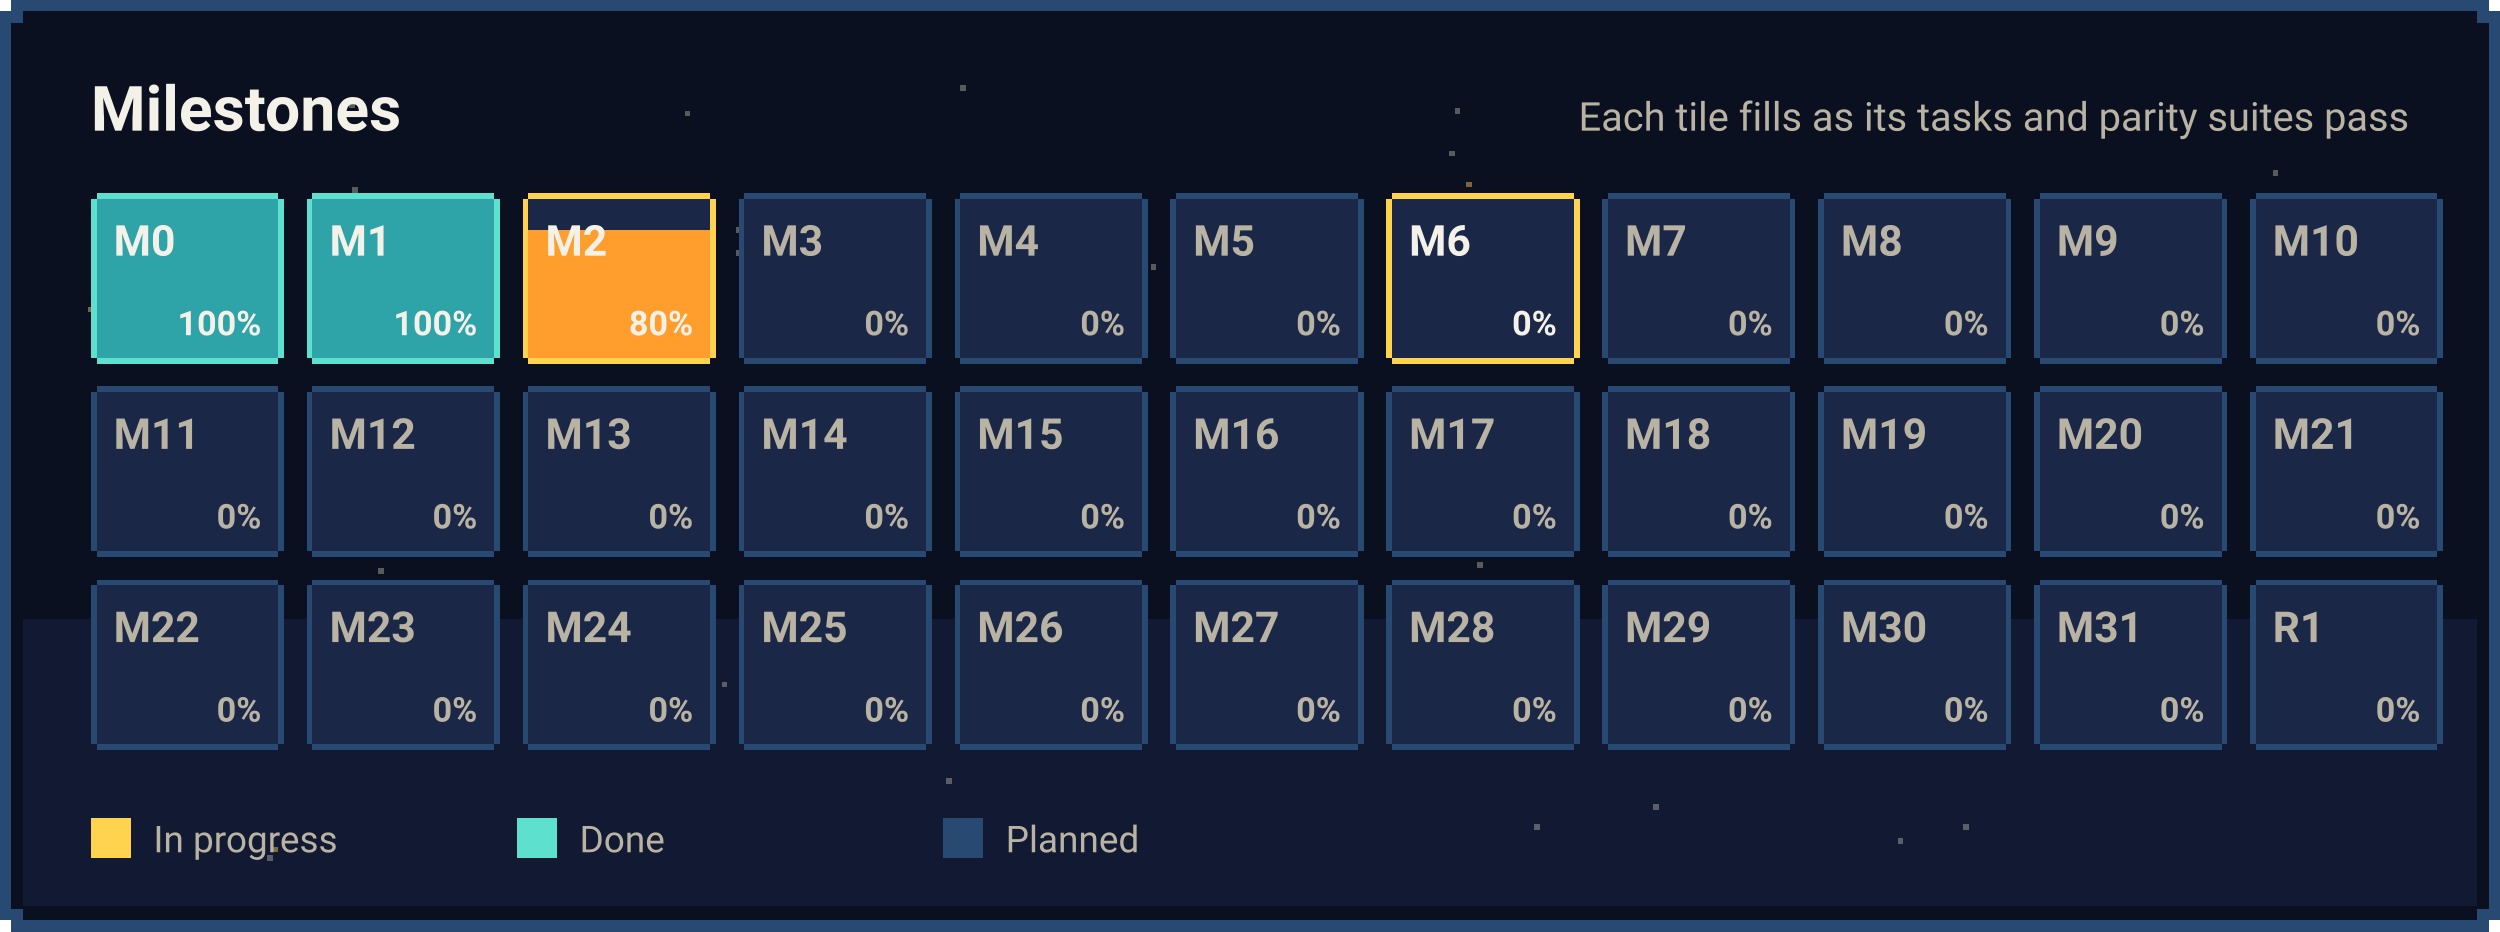
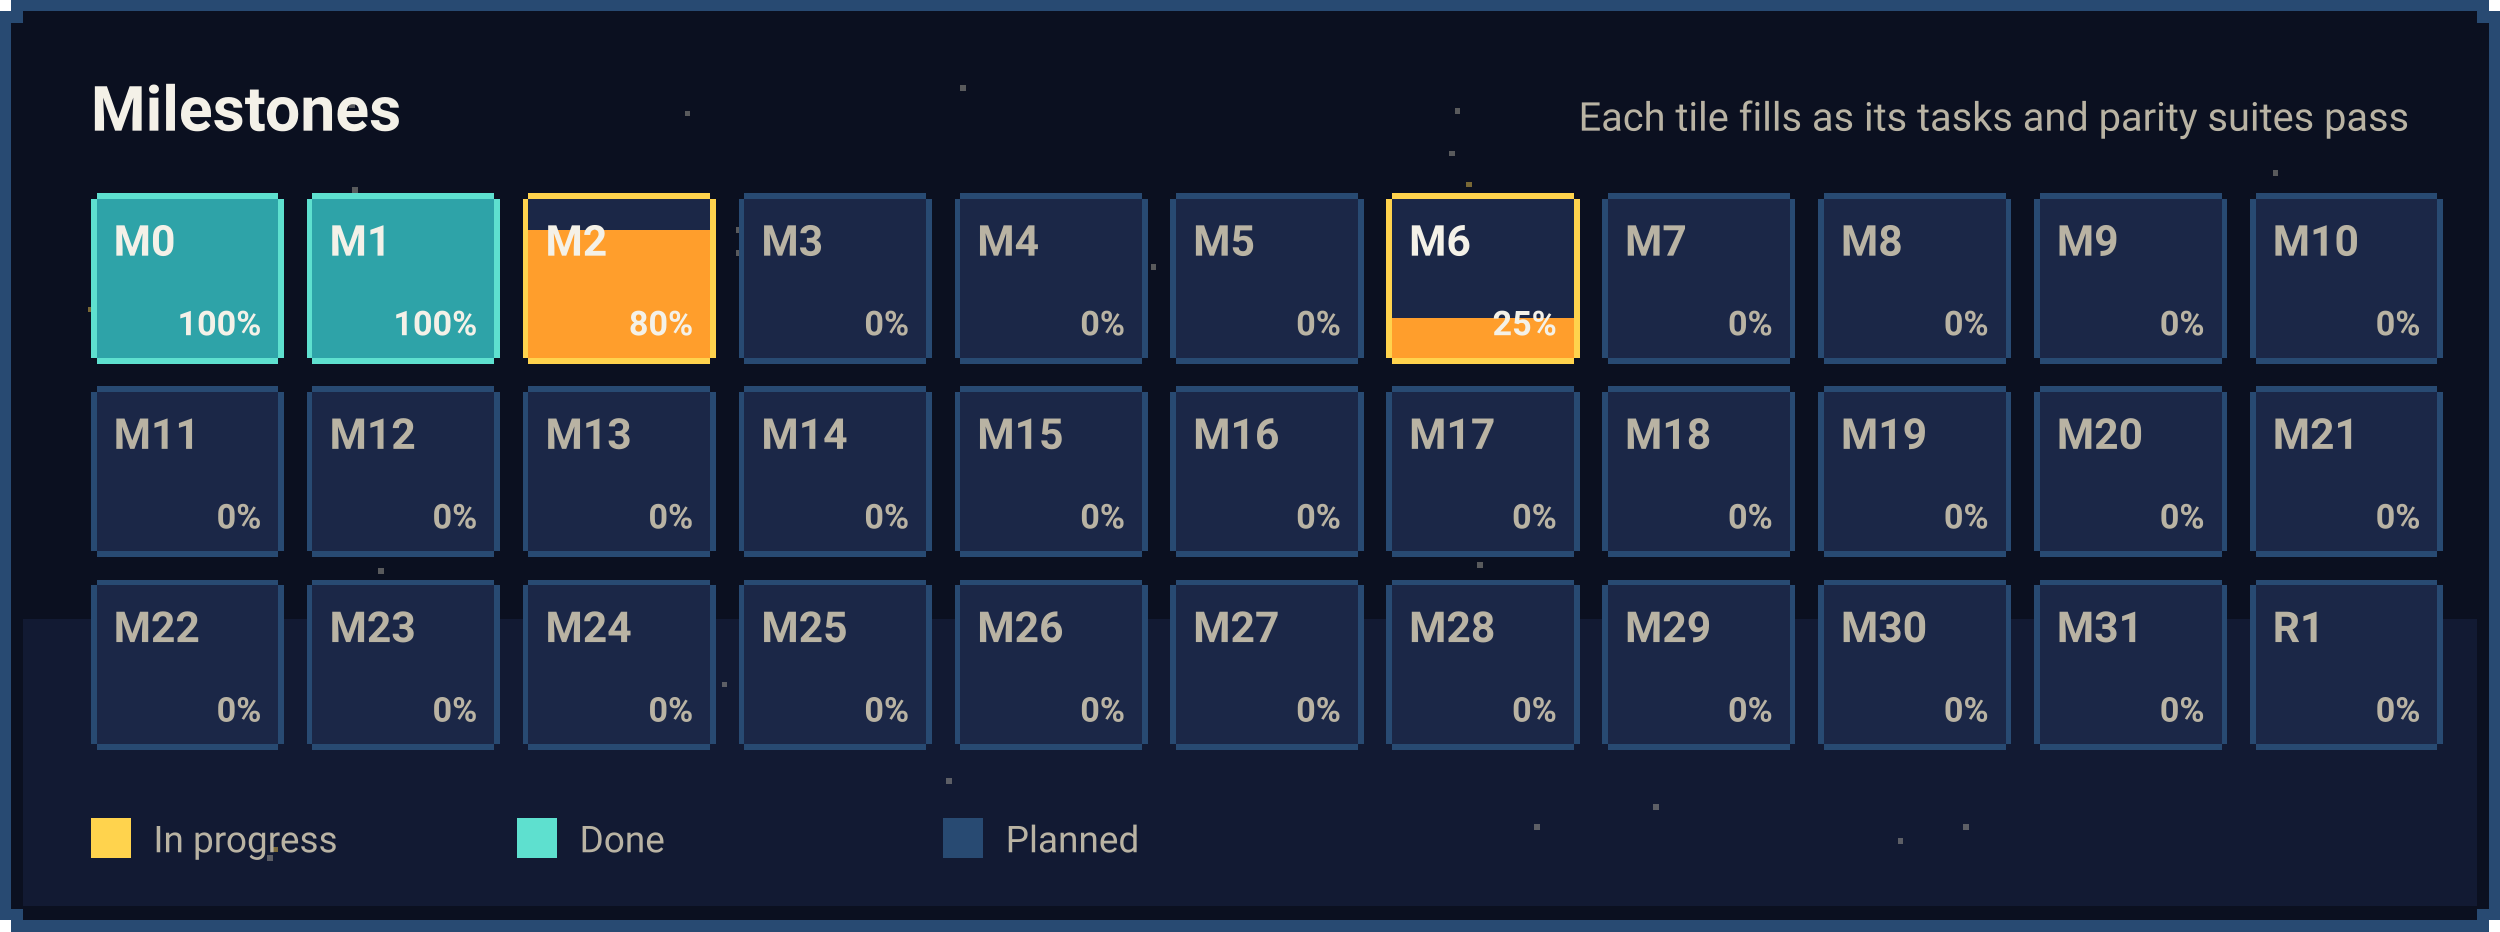
<svg xmlns="http://www.w3.org/2000/svg" width="880" height="328" viewBox="0 0 880 328" shape-rendering="crispEdges">
  <rect x="4" y="0" width="872" height="328" fill="#284A72" />
  <rect x="0" y="4" width="880" height="320" fill="#284A72" />
  <rect x="8" y="4" width="864" height="320" fill="#0B1020" />
  <rect x="4" y="8" width="872" height="312" fill="#0B1020" />
  <rect x="8" y="218" width="864" height="101" fill="#121A33" />
  <rect x="76" y="99" width="2" height="2" fill="#B9B3A3" opacity="0.45" />
  <rect x="607" y="159" width="2" height="2" fill="#FFD34D" opacity="0.45" />
  <rect x="478" y="148" width="2" height="2" fill="#B9B3A3" opacity="0.45" />
  <rect x="609" y="250" width="2" height="2" fill="#B9B3A3" opacity="0.45" />
  <rect x="93" y="138" width="2" height="2" fill="#B9B3A3" opacity="0.45" />
  <rect x="762" y="179" width="2" height="2" fill="#B9B3A3" opacity="0.45" />
  <rect x="133" y="200" width="2" height="2" fill="#B9B3A3" opacity="0.45" />
  <rect x="535" y="238" width="2" height="2" fill="#FFD34D" opacity="0.45" />
  <rect x="691" y="290" width="2" height="2" fill="#B9B3A3" opacity="0.45" />
  <rect x="259" y="80" width="2" height="2" fill="#B9B3A3" opacity="0.45" />
  <rect x="250" y="156" width="2" height="2" fill="#B9B3A3" opacity="0.45" />
  <rect x="90" y="252" width="2" height="2" fill="#B9B3A3" opacity="0.45" />
  <rect x="582" y="283" width="2" height="2" fill="#B9B3A3" opacity="0.45" />
  <rect x="512" y="38" width="2" height="2" fill="#B9B3A3" opacity="0.45" />
  <rect x="540" y="290" width="2" height="2" fill="#B9B3A3" opacity="0.45" />
  <rect x="434" y="179" width="2" height="2" fill="#B9B3A3" opacity="0.45" />
  <rect x="510" y="53" width="2" height="2" fill="#B9B3A3" opacity="0.45" />
  <rect x="242" y="166" width="2" height="2" fill="#B9B3A3" opacity="0.45" />
  <rect x="154" y="120" width="2" height="2" fill="#B9B3A3" opacity="0.45" />
  <rect x="599" y="211" width="2" height="2" fill="#B9B3A3" opacity="0.45" />
  <rect x="516" y="64" width="2" height="2" fill="#FFD34D" opacity="0.45" />
  <rect x="338" y="30" width="2" height="2" fill="#B9B3A3" opacity="0.45" />
  <rect x="254" y="240" width="2" height="2" fill="#B9B3A3" opacity="0.45" />
  <rect x="800" y="60" width="2" height="2" fill="#B9B3A3" opacity="0.45" />
  <rect x="238" y="172" width="2" height="2" fill="#B9B3A3" opacity="0.45" />
  <rect x="318" y="191" width="2" height="2" fill="#FFD34D" opacity="0.45" />
  <rect x="231" y="152" width="2" height="2" fill="#B9B3A3" opacity="0.45" />
  <rect x="687" y="77" width="2" height="2" fill="#B9B3A3" opacity="0.45" />
  <rect x="429" y="217" width="2" height="2" fill="#FFD34D" opacity="0.45" />
  <rect x="96" y="298" width="2" height="2" fill="#FFD34D" opacity="0.45" />
  <rect x="124" y="66" width="2" height="2" fill="#B9B3A3" opacity="0.45" />
  <rect x="259" y="88" width="2" height="2" fill="#B9B3A3" opacity="0.45" />
  <rect x="241" y="39" width="2" height="2" fill="#B9B3A3" opacity="0.45" />
  <rect x="94" y="301" width="2" height="2" fill="#B9B3A3" opacity="0.45" />
  <rect x="31" y="108" width="2" height="2" fill="#FFD34D" opacity="0.45" />
  <rect x="532" y="204" width="2" height="2" fill="#B9B3A3" opacity="0.45" />
  <rect x="34" y="102" width="2" height="2" fill="#B9B3A3" opacity="0.45" />
  <rect x="794" y="169" width="2" height="2" fill="#FFD34D" opacity="0.45" />
  <rect x="687" y="168" width="2" height="2" fill="#B9B3A3" opacity="0.45" />
  <rect x="586" y="89" width="2" height="2" fill="#FFD34D" opacity="0.45" />
  <rect x="520" y="198" width="2" height="2" fill="#B9B3A3" opacity="0.45" />
  <rect x="218" y="222" width="2" height="2" fill="#B9B3A3" opacity="0.45" />
  <rect x="123" y="36" width="2" height="2" fill="#B9B3A3" opacity="0.45" />
  <rect x="117" y="254" width="2" height="2" fill="#FFD34D" opacity="0.45" />
  <rect x="668" y="295" width="2" height="2" fill="#B9B3A3" opacity="0.45" />
  <rect x="383" y="221" width="2" height="2" fill="#B9B3A3" opacity="0.45" />
  <rect x="333" y="274" width="2" height="2" fill="#B9B3A3" opacity="0.45" />
  <rect x="405" y="93" width="2" height="2" fill="#B9B3A3" opacity="0.45" />
  <text x="32" y="46" font-family="'Pixelify Sans', ui-sans-serif, system-ui, -apple-system, 'Segoe UI', Roboto, sans-serif" font-size="22" font-weight="700" fill="#F4F1E8" text-anchor="start">Milestones</text>
  <text x="848" y="46" font-family="'Pixelify Sans', ui-sans-serif, system-ui, -apple-system, 'Segoe UI', Roboto, sans-serif" font-size="14" font-weight="400" fill="#B9B3A3" text-anchor="end">Each tile fills as its tasks and parity suites pass</text>
  <rect x="34" y="68" width="64" height="60" fill="#5EE0CF" />
  <rect x="32" y="70" width="68" height="56" fill="#5EE0CF" />
  <rect x="34" y="70" width="64" height="56" fill="#2EA3A8" />
  <text x="40" y="90" font-family="'Pixelify Sans', ui-sans-serif, system-ui, -apple-system, 'Segoe UI', Roboto, sans-serif" font-size="15" font-weight="700" fill="#F4F1E8" text-anchor="start">M0</text>
  <text x="92" y="118" font-family="'Pixelify Sans', ui-sans-serif, system-ui, -apple-system, 'Segoe UI', Roboto, sans-serif" font-size="12" font-weight="600" fill="#F4F1E8" text-anchor="end">100%</text>
  <rect x="110" y="68" width="64" height="60" fill="#5EE0CF" />
  <rect x="108" y="70" width="68" height="56" fill="#5EE0CF" />
  <rect x="110" y="70" width="64" height="56" fill="#2EA3A8" />
  <text x="116" y="90" font-family="'Pixelify Sans', ui-sans-serif, system-ui, -apple-system, 'Segoe UI', Roboto, sans-serif" font-size="15" font-weight="700" fill="#F4F1E8" text-anchor="start">M1</text>
  <text x="168" y="118" font-family="'Pixelify Sans', ui-sans-serif, system-ui, -apple-system, 'Segoe UI', Roboto, sans-serif" font-size="12" font-weight="600" fill="#F4F1E8" text-anchor="end">100%</text>
  <rect x="186" y="68" width="64" height="60" fill="#FFD34D" />
  <rect x="184" y="70" width="68" height="56" fill="#FFD34D" />
  <rect x="186" y="70" width="64" height="56" fill="#1B2747" />
  <rect x="186" y="81" width="64" height="45" fill="#FF9E2C" />
  <text x="192" y="90" font-family="'Pixelify Sans', ui-sans-serif, system-ui, -apple-system, 'Segoe UI', Roboto, sans-serif" font-size="15" font-weight="700" fill="#F4F1E8" text-anchor="start">M2</text>
  <text x="244" y="118" font-family="'Pixelify Sans', ui-sans-serif, system-ui, -apple-system, 'Segoe UI', Roboto, sans-serif" font-size="12" font-weight="600" fill="#F4F1E8" text-anchor="end">80%</text>
  <rect x="262" y="68" width="64" height="60" fill="#284A72" />
  <rect x="260" y="70" width="68" height="56" fill="#284A72" />
  <rect x="262" y="70" width="64" height="56" fill="#1B2747" />
  <text x="268" y="90" font-family="'Pixelify Sans', ui-sans-serif, system-ui, -apple-system, 'Segoe UI', Roboto, sans-serif" font-size="15" font-weight="700" fill="#B9B3A3" text-anchor="start">M3</text>
  <text x="320" y="118" font-family="'Pixelify Sans', ui-sans-serif, system-ui, -apple-system, 'Segoe UI', Roboto, sans-serif" font-size="12" font-weight="600" fill="#B9B3A3" text-anchor="end">0%</text>
  <rect x="338" y="68" width="64" height="60" fill="#284A72" />
  <rect x="336" y="70" width="68" height="56" fill="#284A72" />
  <rect x="338" y="70" width="64" height="56" fill="#1B2747" />
  <text x="344" y="90" font-family="'Pixelify Sans', ui-sans-serif, system-ui, -apple-system, 'Segoe UI', Roboto, sans-serif" font-size="15" font-weight="700" fill="#B9B3A3" text-anchor="start">M4</text>
  <text x="396" y="118" font-family="'Pixelify Sans', ui-sans-serif, system-ui, -apple-system, 'Segoe UI', Roboto, sans-serif" font-size="12" font-weight="600" fill="#B9B3A3" text-anchor="end">0%</text>
  <rect x="414" y="68" width="64" height="60" fill="#284A72" />
  <rect x="412" y="70" width="68" height="56" fill="#284A72" />
  <rect x="414" y="70" width="64" height="56" fill="#1B2747" />
  <text x="420" y="90" font-family="'Pixelify Sans', ui-sans-serif, system-ui, -apple-system, 'Segoe UI', Roboto, sans-serif" font-size="15" font-weight="700" fill="#B9B3A3" text-anchor="start">M5</text>
  <text x="472" y="118" font-family="'Pixelify Sans', ui-sans-serif, system-ui, -apple-system, 'Segoe UI', Roboto, sans-serif" font-size="12" font-weight="600" fill="#B9B3A3" text-anchor="end">0%</text>
  <rect x="490" y="68" width="64" height="60" fill="#FFD34D" />
  <rect x="488" y="70" width="68" height="56" fill="#FFD34D" />
  <rect x="490" y="70" width="64" height="56" fill="#1B2747" />
+   <rect x="490" y="112" width="64" height="14" fill="#FF9E2C" />
  <text x="496" y="90" font-family="'Pixelify Sans', ui-sans-serif, system-ui, -apple-system, 'Segoe UI', Roboto, sans-serif" font-size="15" font-weight="700" fill="#F4F1E8" text-anchor="start">M6</text>
-   <text x="548" y="118" font-family="'Pixelify Sans', ui-sans-serif, system-ui, -apple-system, 'Segoe UI', Roboto, sans-serif" font-size="12" font-weight="600" fill="#F4F1E8" text-anchor="end">0%</text>
+   <text x="548" y="118" font-family="'Pixelify Sans', ui-sans-serif, system-ui, -apple-system, 'Segoe UI', Roboto, sans-serif" font-size="12" font-weight="600" fill="#F4F1E8" text-anchor="end">25%</text>
  <rect x="566" y="68" width="64" height="60" fill="#284A72" />
  <rect x="564" y="70" width="68" height="56" fill="#284A72" />
  <rect x="566" y="70" width="64" height="56" fill="#1B2747" />
  <text x="572" y="90" font-family="'Pixelify Sans', ui-sans-serif, system-ui, -apple-system, 'Segoe UI', Roboto, sans-serif" font-size="15" font-weight="700" fill="#B9B3A3" text-anchor="start">M7</text>
  <text x="624" y="118" font-family="'Pixelify Sans', ui-sans-serif, system-ui, -apple-system, 'Segoe UI', Roboto, sans-serif" font-size="12" font-weight="600" fill="#B9B3A3" text-anchor="end">0%</text>
  <rect x="642" y="68" width="64" height="60" fill="#284A72" />
  <rect x="640" y="70" width="68" height="56" fill="#284A72" />
  <rect x="642" y="70" width="64" height="56" fill="#1B2747" />
  <text x="648" y="90" font-family="'Pixelify Sans', ui-sans-serif, system-ui, -apple-system, 'Segoe UI', Roboto, sans-serif" font-size="15" font-weight="700" fill="#B9B3A3" text-anchor="start">M8</text>
  <text x="700" y="118" font-family="'Pixelify Sans', ui-sans-serif, system-ui, -apple-system, 'Segoe UI', Roboto, sans-serif" font-size="12" font-weight="600" fill="#B9B3A3" text-anchor="end">0%</text>
  <rect x="718" y="68" width="64" height="60" fill="#284A72" />
  <rect x="716" y="70" width="68" height="56" fill="#284A72" />
  <rect x="718" y="70" width="64" height="56" fill="#1B2747" />
  <text x="724" y="90" font-family="'Pixelify Sans', ui-sans-serif, system-ui, -apple-system, 'Segoe UI', Roboto, sans-serif" font-size="15" font-weight="700" fill="#B9B3A3" text-anchor="start">M9</text>
  <text x="776" y="118" font-family="'Pixelify Sans', ui-sans-serif, system-ui, -apple-system, 'Segoe UI', Roboto, sans-serif" font-size="12" font-weight="600" fill="#B9B3A3" text-anchor="end">0%</text>
  <rect x="794" y="68" width="64" height="60" fill="#284A72" />
  <rect x="792" y="70" width="68" height="56" fill="#284A72" />
  <rect x="794" y="70" width="64" height="56" fill="#1B2747" />
  <text x="800" y="90" font-family="'Pixelify Sans', ui-sans-serif, system-ui, -apple-system, 'Segoe UI', Roboto, sans-serif" font-size="15" font-weight="700" fill="#B9B3A3" text-anchor="start">M10</text>
  <text x="852" y="118" font-family="'Pixelify Sans', ui-sans-serif, system-ui, -apple-system, 'Segoe UI', Roboto, sans-serif" font-size="12" font-weight="600" fill="#B9B3A3" text-anchor="end">0%</text>
  <rect x="34" y="136" width="64" height="60" fill="#284A72" />
  <rect x="32" y="138" width="68" height="56" fill="#284A72" />
  <rect x="34" y="138" width="64" height="56" fill="#1B2747" />
  <text x="40" y="158" font-family="'Pixelify Sans', ui-sans-serif, system-ui, -apple-system, 'Segoe UI', Roboto, sans-serif" font-size="15" font-weight="700" fill="#B9B3A3" text-anchor="start">M11</text>
  <text x="92" y="186" font-family="'Pixelify Sans', ui-sans-serif, system-ui, -apple-system, 'Segoe UI', Roboto, sans-serif" font-size="12" font-weight="600" fill="#B9B3A3" text-anchor="end">0%</text>
  <rect x="110" y="136" width="64" height="60" fill="#284A72" />
  <rect x="108" y="138" width="68" height="56" fill="#284A72" />
  <rect x="110" y="138" width="64" height="56" fill="#1B2747" />
  <text x="116" y="158" font-family="'Pixelify Sans', ui-sans-serif, system-ui, -apple-system, 'Segoe UI', Roboto, sans-serif" font-size="15" font-weight="700" fill="#B9B3A3" text-anchor="start">M12</text>
  <text x="168" y="186" font-family="'Pixelify Sans', ui-sans-serif, system-ui, -apple-system, 'Segoe UI', Roboto, sans-serif" font-size="12" font-weight="600" fill="#B9B3A3" text-anchor="end">0%</text>
  <rect x="186" y="136" width="64" height="60" fill="#284A72" />
  <rect x="184" y="138" width="68" height="56" fill="#284A72" />
  <rect x="186" y="138" width="64" height="56" fill="#1B2747" />
  <text x="192" y="158" font-family="'Pixelify Sans', ui-sans-serif, system-ui, -apple-system, 'Segoe UI', Roboto, sans-serif" font-size="15" font-weight="700" fill="#B9B3A3" text-anchor="start">M13</text>
  <text x="244" y="186" font-family="'Pixelify Sans', ui-sans-serif, system-ui, -apple-system, 'Segoe UI', Roboto, sans-serif" font-size="12" font-weight="600" fill="#B9B3A3" text-anchor="end">0%</text>
  <rect x="262" y="136" width="64" height="60" fill="#284A72" />
  <rect x="260" y="138" width="68" height="56" fill="#284A72" />
  <rect x="262" y="138" width="64" height="56" fill="#1B2747" />
  <text x="268" y="158" font-family="'Pixelify Sans', ui-sans-serif, system-ui, -apple-system, 'Segoe UI', Roboto, sans-serif" font-size="15" font-weight="700" fill="#B9B3A3" text-anchor="start">M14</text>
  <text x="320" y="186" font-family="'Pixelify Sans', ui-sans-serif, system-ui, -apple-system, 'Segoe UI', Roboto, sans-serif" font-size="12" font-weight="600" fill="#B9B3A3" text-anchor="end">0%</text>
  <rect x="338" y="136" width="64" height="60" fill="#284A72" />
  <rect x="336" y="138" width="68" height="56" fill="#284A72" />
  <rect x="338" y="138" width="64" height="56" fill="#1B2747" />
  <text x="344" y="158" font-family="'Pixelify Sans', ui-sans-serif, system-ui, -apple-system, 'Segoe UI', Roboto, sans-serif" font-size="15" font-weight="700" fill="#B9B3A3" text-anchor="start">M15</text>
  <text x="396" y="186" font-family="'Pixelify Sans', ui-sans-serif, system-ui, -apple-system, 'Segoe UI', Roboto, sans-serif" font-size="12" font-weight="600" fill="#B9B3A3" text-anchor="end">0%</text>
  <rect x="414" y="136" width="64" height="60" fill="#284A72" />
  <rect x="412" y="138" width="68" height="56" fill="#284A72" />
  <rect x="414" y="138" width="64" height="56" fill="#1B2747" />
  <text x="420" y="158" font-family="'Pixelify Sans', ui-sans-serif, system-ui, -apple-system, 'Segoe UI', Roboto, sans-serif" font-size="15" font-weight="700" fill="#B9B3A3" text-anchor="start">M16</text>
  <text x="472" y="186" font-family="'Pixelify Sans', ui-sans-serif, system-ui, -apple-system, 'Segoe UI', Roboto, sans-serif" font-size="12" font-weight="600" fill="#B9B3A3" text-anchor="end">0%</text>
  <rect x="490" y="136" width="64" height="60" fill="#284A72" />
  <rect x="488" y="138" width="68" height="56" fill="#284A72" />
  <rect x="490" y="138" width="64" height="56" fill="#1B2747" />
  <text x="496" y="158" font-family="'Pixelify Sans', ui-sans-serif, system-ui, -apple-system, 'Segoe UI', Roboto, sans-serif" font-size="15" font-weight="700" fill="#B9B3A3" text-anchor="start">M17</text>
  <text x="548" y="186" font-family="'Pixelify Sans', ui-sans-serif, system-ui, -apple-system, 'Segoe UI', Roboto, sans-serif" font-size="12" font-weight="600" fill="#B9B3A3" text-anchor="end">0%</text>
  <rect x="566" y="136" width="64" height="60" fill="#284A72" />
  <rect x="564" y="138" width="68" height="56" fill="#284A72" />
  <rect x="566" y="138" width="64" height="56" fill="#1B2747" />
  <text x="572" y="158" font-family="'Pixelify Sans', ui-sans-serif, system-ui, -apple-system, 'Segoe UI', Roboto, sans-serif" font-size="15" font-weight="700" fill="#B9B3A3" text-anchor="start">M18</text>
  <text x="624" y="186" font-family="'Pixelify Sans', ui-sans-serif, system-ui, -apple-system, 'Segoe UI', Roboto, sans-serif" font-size="12" font-weight="600" fill="#B9B3A3" text-anchor="end">0%</text>
  <rect x="642" y="136" width="64" height="60" fill="#284A72" />
  <rect x="640" y="138" width="68" height="56" fill="#284A72" />
  <rect x="642" y="138" width="64" height="56" fill="#1B2747" />
  <text x="648" y="158" font-family="'Pixelify Sans', ui-sans-serif, system-ui, -apple-system, 'Segoe UI', Roboto, sans-serif" font-size="15" font-weight="700" fill="#B9B3A3" text-anchor="start">M19</text>
  <text x="700" y="186" font-family="'Pixelify Sans', ui-sans-serif, system-ui, -apple-system, 'Segoe UI', Roboto, sans-serif" font-size="12" font-weight="600" fill="#B9B3A3" text-anchor="end">0%</text>
  <rect x="718" y="136" width="64" height="60" fill="#284A72" />
  <rect x="716" y="138" width="68" height="56" fill="#284A72" />
  <rect x="718" y="138" width="64" height="56" fill="#1B2747" />
  <text x="724" y="158" font-family="'Pixelify Sans', ui-sans-serif, system-ui, -apple-system, 'Segoe UI', Roboto, sans-serif" font-size="15" font-weight="700" fill="#B9B3A3" text-anchor="start">M20</text>
  <text x="776" y="186" font-family="'Pixelify Sans', ui-sans-serif, system-ui, -apple-system, 'Segoe UI', Roboto, sans-serif" font-size="12" font-weight="600" fill="#B9B3A3" text-anchor="end">0%</text>
  <rect x="794" y="136" width="64" height="60" fill="#284A72" />
  <rect x="792" y="138" width="68" height="56" fill="#284A72" />
  <rect x="794" y="138" width="64" height="56" fill="#1B2747" />
  <text x="800" y="158" font-family="'Pixelify Sans', ui-sans-serif, system-ui, -apple-system, 'Segoe UI', Roboto, sans-serif" font-size="15" font-weight="700" fill="#B9B3A3" text-anchor="start">M21</text>
  <text x="852" y="186" font-family="'Pixelify Sans', ui-sans-serif, system-ui, -apple-system, 'Segoe UI', Roboto, sans-serif" font-size="12" font-weight="600" fill="#B9B3A3" text-anchor="end">0%</text>
  <rect x="34" y="204" width="64" height="60" fill="#284A72" />
  <rect x="32" y="206" width="68" height="56" fill="#284A72" />
  <rect x="34" y="206" width="64" height="56" fill="#1B2747" />
  <text x="40" y="226" font-family="'Pixelify Sans', ui-sans-serif, system-ui, -apple-system, 'Segoe UI', Roboto, sans-serif" font-size="15" font-weight="700" fill="#B9B3A3" text-anchor="start">M22</text>
  <text x="92" y="254" font-family="'Pixelify Sans', ui-sans-serif, system-ui, -apple-system, 'Segoe UI', Roboto, sans-serif" font-size="12" font-weight="600" fill="#B9B3A3" text-anchor="end">0%</text>
  <rect x="110" y="204" width="64" height="60" fill="#284A72" />
  <rect x="108" y="206" width="68" height="56" fill="#284A72" />
  <rect x="110" y="206" width="64" height="56" fill="#1B2747" />
  <text x="116" y="226" font-family="'Pixelify Sans', ui-sans-serif, system-ui, -apple-system, 'Segoe UI', Roboto, sans-serif" font-size="15" font-weight="700" fill="#B9B3A3" text-anchor="start">M23</text>
  <text x="168" y="254" font-family="'Pixelify Sans', ui-sans-serif, system-ui, -apple-system, 'Segoe UI', Roboto, sans-serif" font-size="12" font-weight="600" fill="#B9B3A3" text-anchor="end">0%</text>
  <rect x="186" y="204" width="64" height="60" fill="#284A72" />
  <rect x="184" y="206" width="68" height="56" fill="#284A72" />
  <rect x="186" y="206" width="64" height="56" fill="#1B2747" />
  <text x="192" y="226" font-family="'Pixelify Sans', ui-sans-serif, system-ui, -apple-system, 'Segoe UI', Roboto, sans-serif" font-size="15" font-weight="700" fill="#B9B3A3" text-anchor="start">M24</text>
  <text x="244" y="254" font-family="'Pixelify Sans', ui-sans-serif, system-ui, -apple-system, 'Segoe UI', Roboto, sans-serif" font-size="12" font-weight="600" fill="#B9B3A3" text-anchor="end">0%</text>
  <rect x="262" y="204" width="64" height="60" fill="#284A72" />
  <rect x="260" y="206" width="68" height="56" fill="#284A72" />
  <rect x="262" y="206" width="64" height="56" fill="#1B2747" />
  <text x="268" y="226" font-family="'Pixelify Sans', ui-sans-serif, system-ui, -apple-system, 'Segoe UI', Roboto, sans-serif" font-size="15" font-weight="700" fill="#B9B3A3" text-anchor="start">M25</text>
  <text x="320" y="254" font-family="'Pixelify Sans', ui-sans-serif, system-ui, -apple-system, 'Segoe UI', Roboto, sans-serif" font-size="12" font-weight="600" fill="#B9B3A3" text-anchor="end">0%</text>
  <rect x="338" y="204" width="64" height="60" fill="#284A72" />
  <rect x="336" y="206" width="68" height="56" fill="#284A72" />
  <rect x="338" y="206" width="64" height="56" fill="#1B2747" />
  <text x="344" y="226" font-family="'Pixelify Sans', ui-sans-serif, system-ui, -apple-system, 'Segoe UI', Roboto, sans-serif" font-size="15" font-weight="700" fill="#B9B3A3" text-anchor="start">M26</text>
  <text x="396" y="254" font-family="'Pixelify Sans', ui-sans-serif, system-ui, -apple-system, 'Segoe UI', Roboto, sans-serif" font-size="12" font-weight="600" fill="#B9B3A3" text-anchor="end">0%</text>
  <rect x="414" y="204" width="64" height="60" fill="#284A72" />
  <rect x="412" y="206" width="68" height="56" fill="#284A72" />
  <rect x="414" y="206" width="64" height="56" fill="#1B2747" />
  <text x="420" y="226" font-family="'Pixelify Sans', ui-sans-serif, system-ui, -apple-system, 'Segoe UI', Roboto, sans-serif" font-size="15" font-weight="700" fill="#B9B3A3" text-anchor="start">M27</text>
  <text x="472" y="254" font-family="'Pixelify Sans', ui-sans-serif, system-ui, -apple-system, 'Segoe UI', Roboto, sans-serif" font-size="12" font-weight="600" fill="#B9B3A3" text-anchor="end">0%</text>
  <rect x="490" y="204" width="64" height="60" fill="#284A72" />
  <rect x="488" y="206" width="68" height="56" fill="#284A72" />
  <rect x="490" y="206" width="64" height="56" fill="#1B2747" />
  <text x="496" y="226" font-family="'Pixelify Sans', ui-sans-serif, system-ui, -apple-system, 'Segoe UI', Roboto, sans-serif" font-size="15" font-weight="700" fill="#B9B3A3" text-anchor="start">M28</text>
  <text x="548" y="254" font-family="'Pixelify Sans', ui-sans-serif, system-ui, -apple-system, 'Segoe UI', Roboto, sans-serif" font-size="12" font-weight="600" fill="#B9B3A3" text-anchor="end">0%</text>
  <rect x="566" y="204" width="64" height="60" fill="#284A72" />
  <rect x="564" y="206" width="68" height="56" fill="#284A72" />
  <rect x="566" y="206" width="64" height="56" fill="#1B2747" />
  <text x="572" y="226" font-family="'Pixelify Sans', ui-sans-serif, system-ui, -apple-system, 'Segoe UI', Roboto, sans-serif" font-size="15" font-weight="700" fill="#B9B3A3" text-anchor="start">M29</text>
  <text x="624" y="254" font-family="'Pixelify Sans', ui-sans-serif, system-ui, -apple-system, 'Segoe UI', Roboto, sans-serif" font-size="12" font-weight="600" fill="#B9B3A3" text-anchor="end">0%</text>
  <rect x="642" y="204" width="64" height="60" fill="#284A72" />
  <rect x="640" y="206" width="68" height="56" fill="#284A72" />
  <rect x="642" y="206" width="64" height="56" fill="#1B2747" />
  <text x="648" y="226" font-family="'Pixelify Sans', ui-sans-serif, system-ui, -apple-system, 'Segoe UI', Roboto, sans-serif" font-size="15" font-weight="700" fill="#B9B3A3" text-anchor="start">M30</text>
  <text x="700" y="254" font-family="'Pixelify Sans', ui-sans-serif, system-ui, -apple-system, 'Segoe UI', Roboto, sans-serif" font-size="12" font-weight="600" fill="#B9B3A3" text-anchor="end">0%</text>
  <rect x="718" y="204" width="64" height="60" fill="#284A72" />
  <rect x="716" y="206" width="68" height="56" fill="#284A72" />
  <rect x="718" y="206" width="64" height="56" fill="#1B2747" />
  <text x="724" y="226" font-family="'Pixelify Sans', ui-sans-serif, system-ui, -apple-system, 'Segoe UI', Roboto, sans-serif" font-size="15" font-weight="700" fill="#B9B3A3" text-anchor="start">M31</text>
  <text x="776" y="254" font-family="'Pixelify Sans', ui-sans-serif, system-ui, -apple-system, 'Segoe UI', Roboto, sans-serif" font-size="12" font-weight="600" fill="#B9B3A3" text-anchor="end">0%</text>
  <rect x="794" y="204" width="64" height="60" fill="#284A72" />
  <rect x="792" y="206" width="68" height="56" fill="#284A72" />
  <rect x="794" y="206" width="64" height="56" fill="#1B2747" />
  <text x="800" y="226" font-family="'Pixelify Sans', ui-sans-serif, system-ui, -apple-system, 'Segoe UI', Roboto, sans-serif" font-size="15" font-weight="700" fill="#B9B3A3" text-anchor="start">R1</text>
  <text x="852" y="254" font-family="'Pixelify Sans', ui-sans-serif, system-ui, -apple-system, 'Segoe UI', Roboto, sans-serif" font-size="12" font-weight="600" fill="#B9B3A3" text-anchor="end">0%</text>
  <rect x="32" y="288" width="14" height="14" fill="#FFD34D" />
  <text x="54" y="300" font-family="'Pixelify Sans', ui-sans-serif, system-ui, -apple-system, 'Segoe UI', Roboto, sans-serif" font-size="13" font-weight="400" fill="#B9B3A3" text-anchor="start">In progress</text>
  <rect x="182" y="288" width="14" height="14" fill="#5EE0CF" />
  <text x="204" y="300" font-family="'Pixelify Sans', ui-sans-serif, system-ui, -apple-system, 'Segoe UI', Roboto, sans-serif" font-size="13" font-weight="400" fill="#B9B3A3" text-anchor="start">Done</text>
  <rect x="332" y="288" width="14" height="14" fill="#284A72" />
  <text x="354" y="300" font-family="'Pixelify Sans', ui-sans-serif, system-ui, -apple-system, 'Segoe UI', Roboto, sans-serif" font-size="13" font-weight="400" fill="#B9B3A3" text-anchor="start">Planned</text>
</svg>
